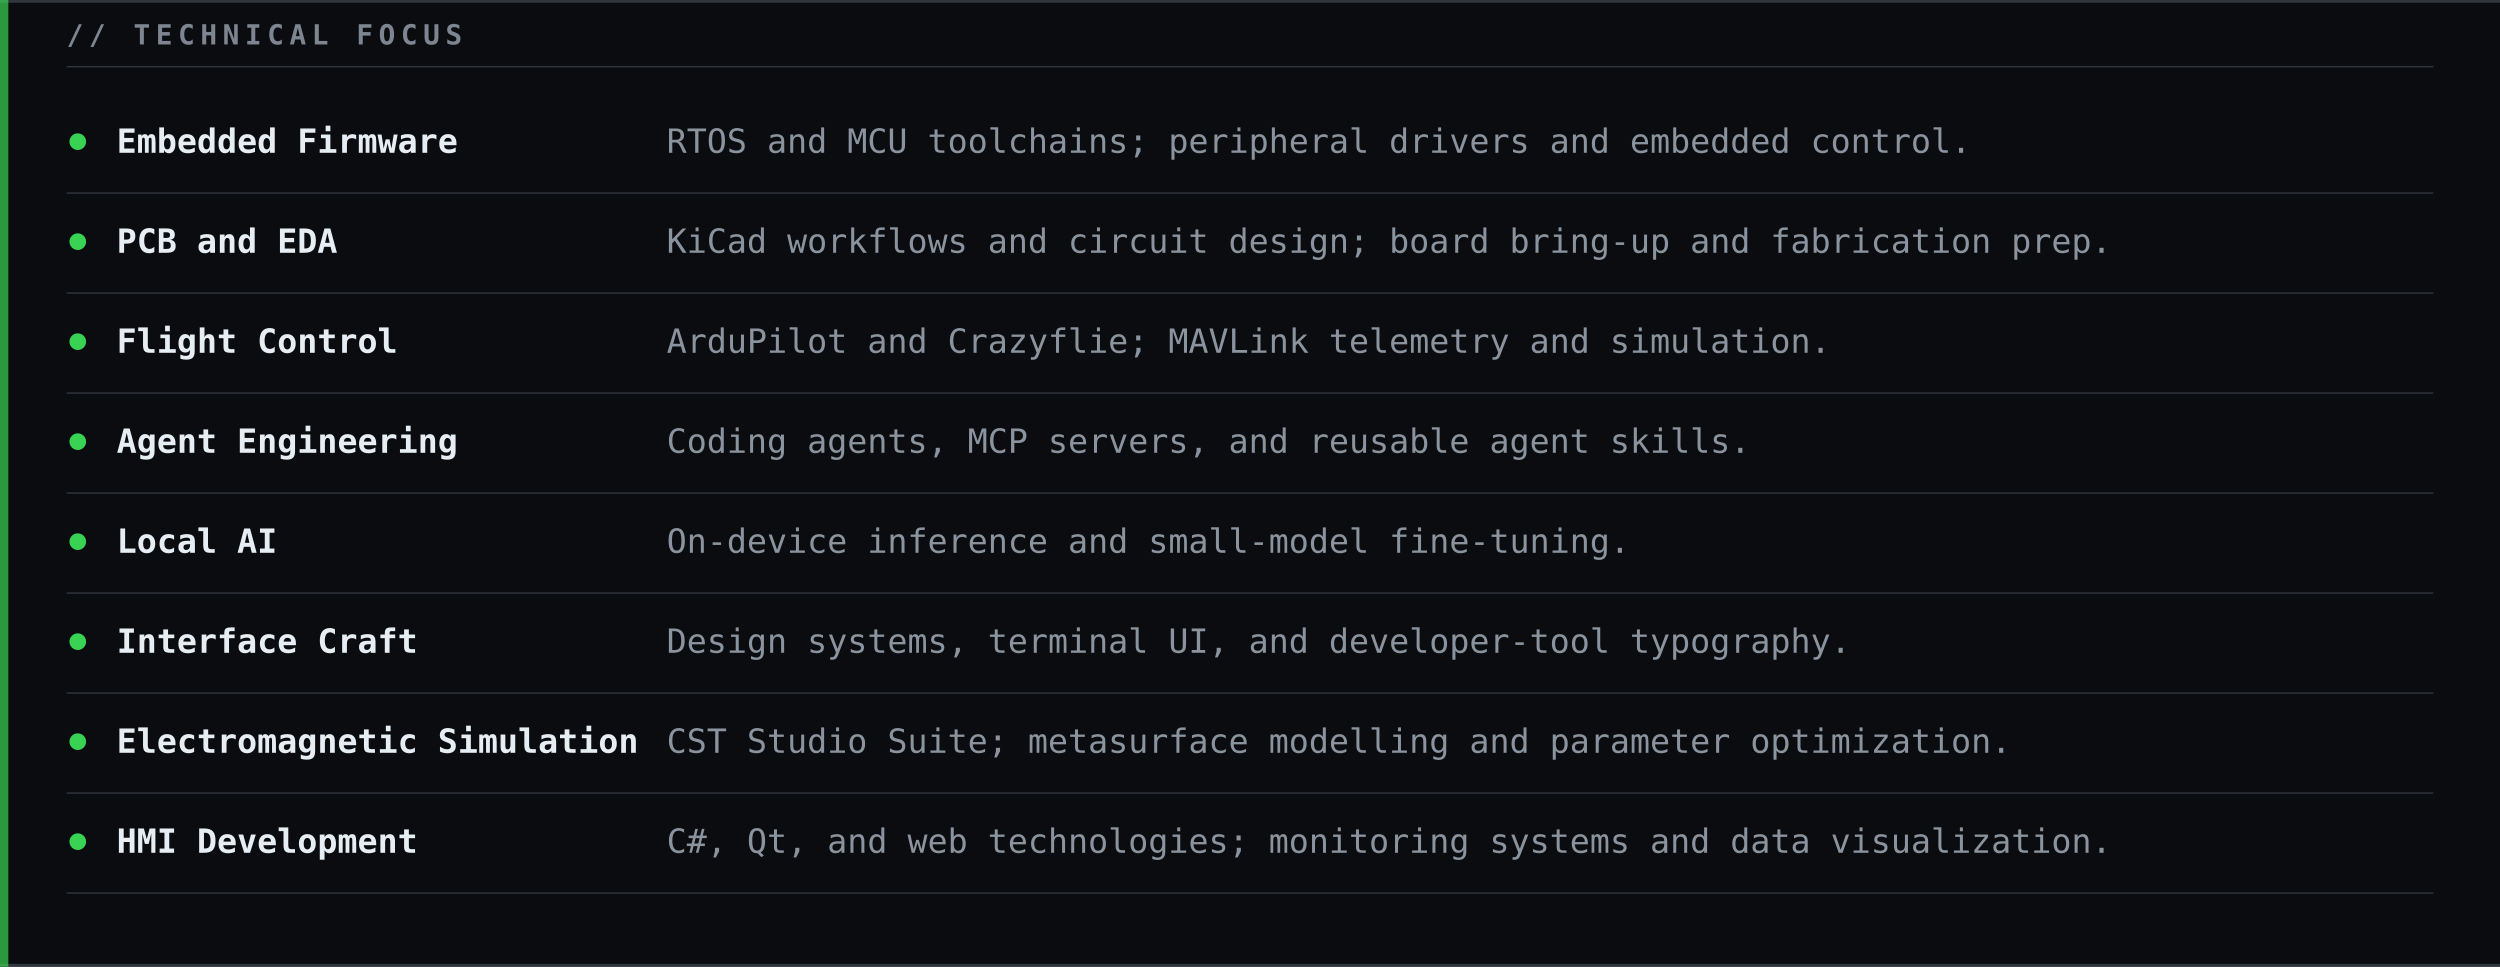
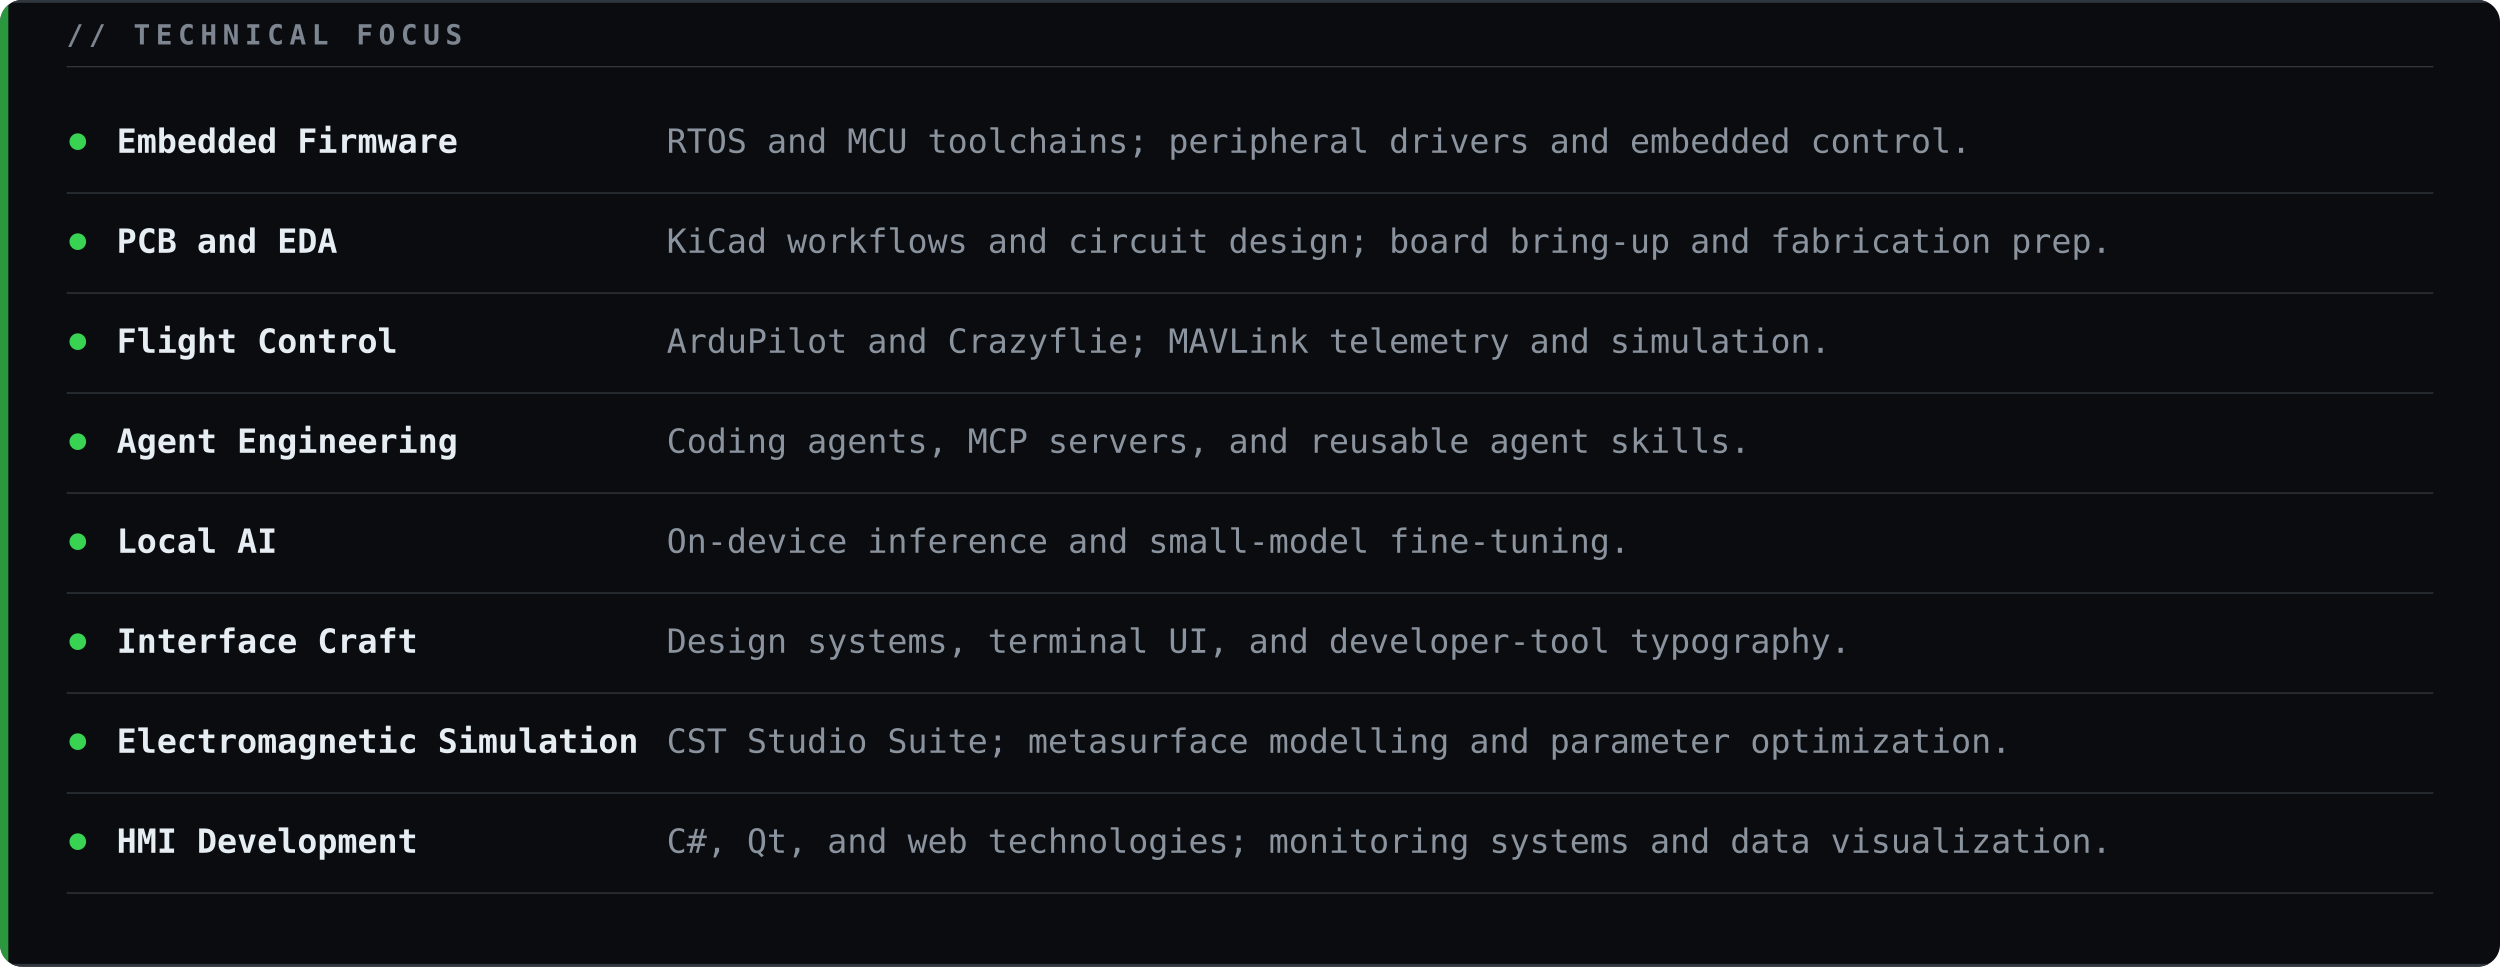
<svg xmlns="http://www.w3.org/2000/svg" width="900" height="348" viewBox="0 0 900 348" role="img" aria-labelledby="title desc">
-   <rect width="900" height="348" fill="#0a0c10" />
-   <path d="M0 .5H900M0 347.5H900" stroke="#30363d" stroke-width="1" />
-   <text x="24" y="16" font-family="Consolas, Menlo, 'DejaVu Sans Mono', 'Courier New', monospace" font-size="10" font-weight="700" letter-spacing="2" fill="#7d8590">// TECHNICAL FOCUS</text>
-   <path d="M24 24H876" stroke="#30363d" stroke-width=".5" />
-   <circle cx="28" cy="51" r="3" fill="#39d353" />
-   <text x="42" y="55" font-family="Consolas, Menlo, 'DejaVu Sans Mono', 'Courier New', monospace" font-size="12" font-weight="700" fill="#e6edf3">Embedded Firmware</text>
-   <text x="240" y="55" font-family="Consolas, Menlo, 'DejaVu Sans Mono', 'Courier New', monospace" font-size="12" fill="#8b949e">RTOS and MCU toolchains; peripheral drivers and embedded control.</text>
-   <path d="M24 69.5H876" stroke="#30363d" stroke-width=".5" />
-   <circle cx="28" cy="87" r="3" fill="#39d353" />
-   <text x="42" y="91" font-family="Consolas, Menlo, 'DejaVu Sans Mono', 'Courier New', monospace" font-size="12" font-weight="700" fill="#e6edf3">PCB and EDA</text>
-   <text x="240" y="91" font-family="Consolas, Menlo, 'DejaVu Sans Mono', 'Courier New', monospace" font-size="12" fill="#8b949e">KiCad workflows and circuit design; board bring-up and fabrication prep.</text>
-   <path d="M24 105.5H876" stroke="#30363d" stroke-width=".5" />
-   <circle cx="28" cy="123" r="3" fill="#39d353" />
-   <text x="42" y="127" font-family="Consolas, Menlo, 'DejaVu Sans Mono', 'Courier New', monospace" font-size="12" font-weight="700" fill="#e6edf3">Flight Control</text>
-   <text x="240" y="127" font-family="Consolas, Menlo, 'DejaVu Sans Mono', 'Courier New', monospace" font-size="12" fill="#8b949e">ArduPilot and Crazyflie; MAVLink telemetry and simulation.</text>
-   <path d="M24 141.5H876" stroke="#30363d" stroke-width=".5" />
-   <circle cx="28" cy="159" r="3" fill="#39d353" />
-   <text x="42" y="163" font-family="Consolas, Menlo, 'DejaVu Sans Mono', 'Courier New', monospace" font-size="12" font-weight="700" fill="#e6edf3">Agent Engineering</text>
-   <text x="240" y="163" font-family="Consolas, Menlo, 'DejaVu Sans Mono', 'Courier New', monospace" font-size="12" fill="#8b949e">Coding agents, MCP servers, and reusable agent skills.</text>
-   <path d="M24 177.5H876" stroke="#30363d" stroke-width=".5" />
-   <circle cx="28" cy="195" r="3" fill="#39d353" />
-   <text x="42" y="199" font-family="Consolas, Menlo, 'DejaVu Sans Mono', 'Courier New', monospace" font-size="12" font-weight="700" fill="#e6edf3">Local AI</text>
-   <text x="240" y="199" font-family="Consolas, Menlo, 'DejaVu Sans Mono', 'Courier New', monospace" font-size="12" fill="#8b949e">On-device inference and small-model fine-tuning.</text>
-   <path d="M24 213.5H876" stroke="#30363d" stroke-width=".5" />
-   <circle cx="28" cy="231" r="3" fill="#39d353" />
-   <text x="42" y="235" font-family="Consolas, Menlo, 'DejaVu Sans Mono', 'Courier New', monospace" font-size="12" font-weight="700" fill="#e6edf3">Interface Craft</text>
-   <text x="240" y="235" font-family="Consolas, Menlo, 'DejaVu Sans Mono', 'Courier New', monospace" font-size="12" fill="#8b949e">Design systems, terminal UI, and developer-tool typography.</text>
-   <path d="M24 249.5H876" stroke="#30363d" stroke-width=".5" />
-   <circle cx="28" cy="267" r="3" fill="#39d353" />
-   <text x="42" y="271" font-family="Consolas, Menlo, 'DejaVu Sans Mono', 'Courier New', monospace" font-size="12" font-weight="700" fill="#e6edf3">Electromagnetic Simulation</text>
-   <text x="240" y="271" font-family="Consolas, Menlo, 'DejaVu Sans Mono', 'Courier New', monospace" font-size="12" fill="#8b949e">CST Studio Suite; metasurface modelling and parameter optimization.</text>
-   <path d="M24 285.5H876" stroke="#30363d" stroke-width=".5" />
-   <circle cx="28" cy="303" r="3" fill="#39d353" />
-   <text x="42" y="307" font-family="Consolas, Menlo, 'DejaVu Sans Mono', 'Courier New', monospace" font-size="12" font-weight="700" fill="#e6edf3">HMI Development</text>
-   <text x="240" y="307" font-family="Consolas, Menlo, 'DejaVu Sans Mono', 'Courier New', monospace" font-size="12" fill="#8b949e">C#, Qt, and web technologies; monitoring systems and data visualization.</text>
-   <path d="M24 321.5H876" stroke="#30363d" stroke-width=".5" />
-   <rect width="3" height="348" fill="#39d353" opacity=".7" />
+   <defs>
+     <clipPath id="clip">
+       <rect width="900" height="348" rx="8" />
+     </clipPath>
+   </defs>
+   <g clip-path="url(#clip)">
+     <rect width="900" height="348" fill="#0a0c10" />
+     <path d="M0 .5H900M0 347.5H900" stroke="#30363d" stroke-width="1" />
+     <text x="24" y="16" font-family="Consolas, Menlo, 'DejaVu Sans Mono', 'Courier New', monospace" font-size="10" font-weight="700" letter-spacing="2" fill="#7d8590">// TECHNICAL FOCUS</text>
+     <path d="M24 24H876" stroke="#30363d" stroke-width=".5" />
+     <circle cx="28" cy="51" r="3" fill="#39d353" />
+     <text x="42" y="55" font-family="Consolas, Menlo, 'DejaVu Sans Mono', 'Courier New', monospace" font-size="12" font-weight="700" fill="#e6edf3">Embedded Firmware</text>
+     <text x="240" y="55" font-family="Consolas, Menlo, 'DejaVu Sans Mono', 'Courier New', monospace" font-size="12" fill="#8b949e">RTOS and MCU toolchains; peripheral drivers and embedded control.</text>
+     <path d="M24 69.5H876" stroke="#30363d" stroke-width=".5" />
+     <circle cx="28" cy="87" r="3" fill="#39d353" />
+     <text x="42" y="91" font-family="Consolas, Menlo, 'DejaVu Sans Mono', 'Courier New', monospace" font-size="12" font-weight="700" fill="#e6edf3">PCB and EDA</text>
+     <text x="240" y="91" font-family="Consolas, Menlo, 'DejaVu Sans Mono', 'Courier New', monospace" font-size="12" fill="#8b949e">KiCad workflows and circuit design; board bring-up and fabrication prep.</text>
+     <path d="M24 105.5H876" stroke="#30363d" stroke-width=".5" />
+     <circle cx="28" cy="123" r="3" fill="#39d353" />
+     <text x="42" y="127" font-family="Consolas, Menlo, 'DejaVu Sans Mono', 'Courier New', monospace" font-size="12" font-weight="700" fill="#e6edf3">Flight Control</text>
+     <text x="240" y="127" font-family="Consolas, Menlo, 'DejaVu Sans Mono', 'Courier New', monospace" font-size="12" fill="#8b949e">ArduPilot and Crazyflie; MAVLink telemetry and simulation.</text>
+     <path d="M24 141.5H876" stroke="#30363d" stroke-width=".5" />
+     <circle cx="28" cy="159" r="3" fill="#39d353" />
+     <text x="42" y="163" font-family="Consolas, Menlo, 'DejaVu Sans Mono', 'Courier New', monospace" font-size="12" font-weight="700" fill="#e6edf3">Agent Engineering</text>
+     <text x="240" y="163" font-family="Consolas, Menlo, 'DejaVu Sans Mono', 'Courier New', monospace" font-size="12" fill="#8b949e">Coding agents, MCP servers, and reusable agent skills.</text>
+     <path d="M24 177.5H876" stroke="#30363d" stroke-width=".5" />
+     <circle cx="28" cy="195" r="3" fill="#39d353" />
+     <text x="42" y="199" font-family="Consolas, Menlo, 'DejaVu Sans Mono', 'Courier New', monospace" font-size="12" font-weight="700" fill="#e6edf3">Local AI</text>
+     <text x="240" y="199" font-family="Consolas, Menlo, 'DejaVu Sans Mono', 'Courier New', monospace" font-size="12" fill="#8b949e">On-device inference and small-model fine-tuning.</text>
+     <path d="M24 213.5H876" stroke="#30363d" stroke-width=".5" />
+     <circle cx="28" cy="231" r="3" fill="#39d353" />
+     <text x="42" y="235" font-family="Consolas, Menlo, 'DejaVu Sans Mono', 'Courier New', monospace" font-size="12" font-weight="700" fill="#e6edf3">Interface Craft</text>
+     <text x="240" y="235" font-family="Consolas, Menlo, 'DejaVu Sans Mono', 'Courier New', monospace" font-size="12" fill="#8b949e">Design systems, terminal UI, and developer-tool typography.</text>
+     <path d="M24 249.5H876" stroke="#30363d" stroke-width=".5" />
+     <circle cx="28" cy="267" r="3" fill="#39d353" />
+     <text x="42" y="271" font-family="Consolas, Menlo, 'DejaVu Sans Mono', 'Courier New', monospace" font-size="12" font-weight="700" fill="#e6edf3">Electromagnetic Simulation</text>
+     <text x="240" y="271" font-family="Consolas, Menlo, 'DejaVu Sans Mono', 'Courier New', monospace" font-size="12" fill="#8b949e">CST Studio Suite; metasurface modelling and parameter optimization.</text>
+     <path d="M24 285.5H876" stroke="#30363d" stroke-width=".5" />
+     <circle cx="28" cy="303" r="3" fill="#39d353" />
+     <text x="42" y="307" font-family="Consolas, Menlo, 'DejaVu Sans Mono', 'Courier New', monospace" font-size="12" font-weight="700" fill="#e6edf3">HMI Development</text>
+     <text x="240" y="307" font-family="Consolas, Menlo, 'DejaVu Sans Mono', 'Courier New', monospace" font-size="12" fill="#8b949e">C#, Qt, and web technologies; monitoring systems and data visualization.</text>
+     <path d="M24 321.5H876" stroke="#30363d" stroke-width=".5" />
+     <rect width="3" height="348" fill="#39d353" opacity=".7" />
+   </g>
</svg>
